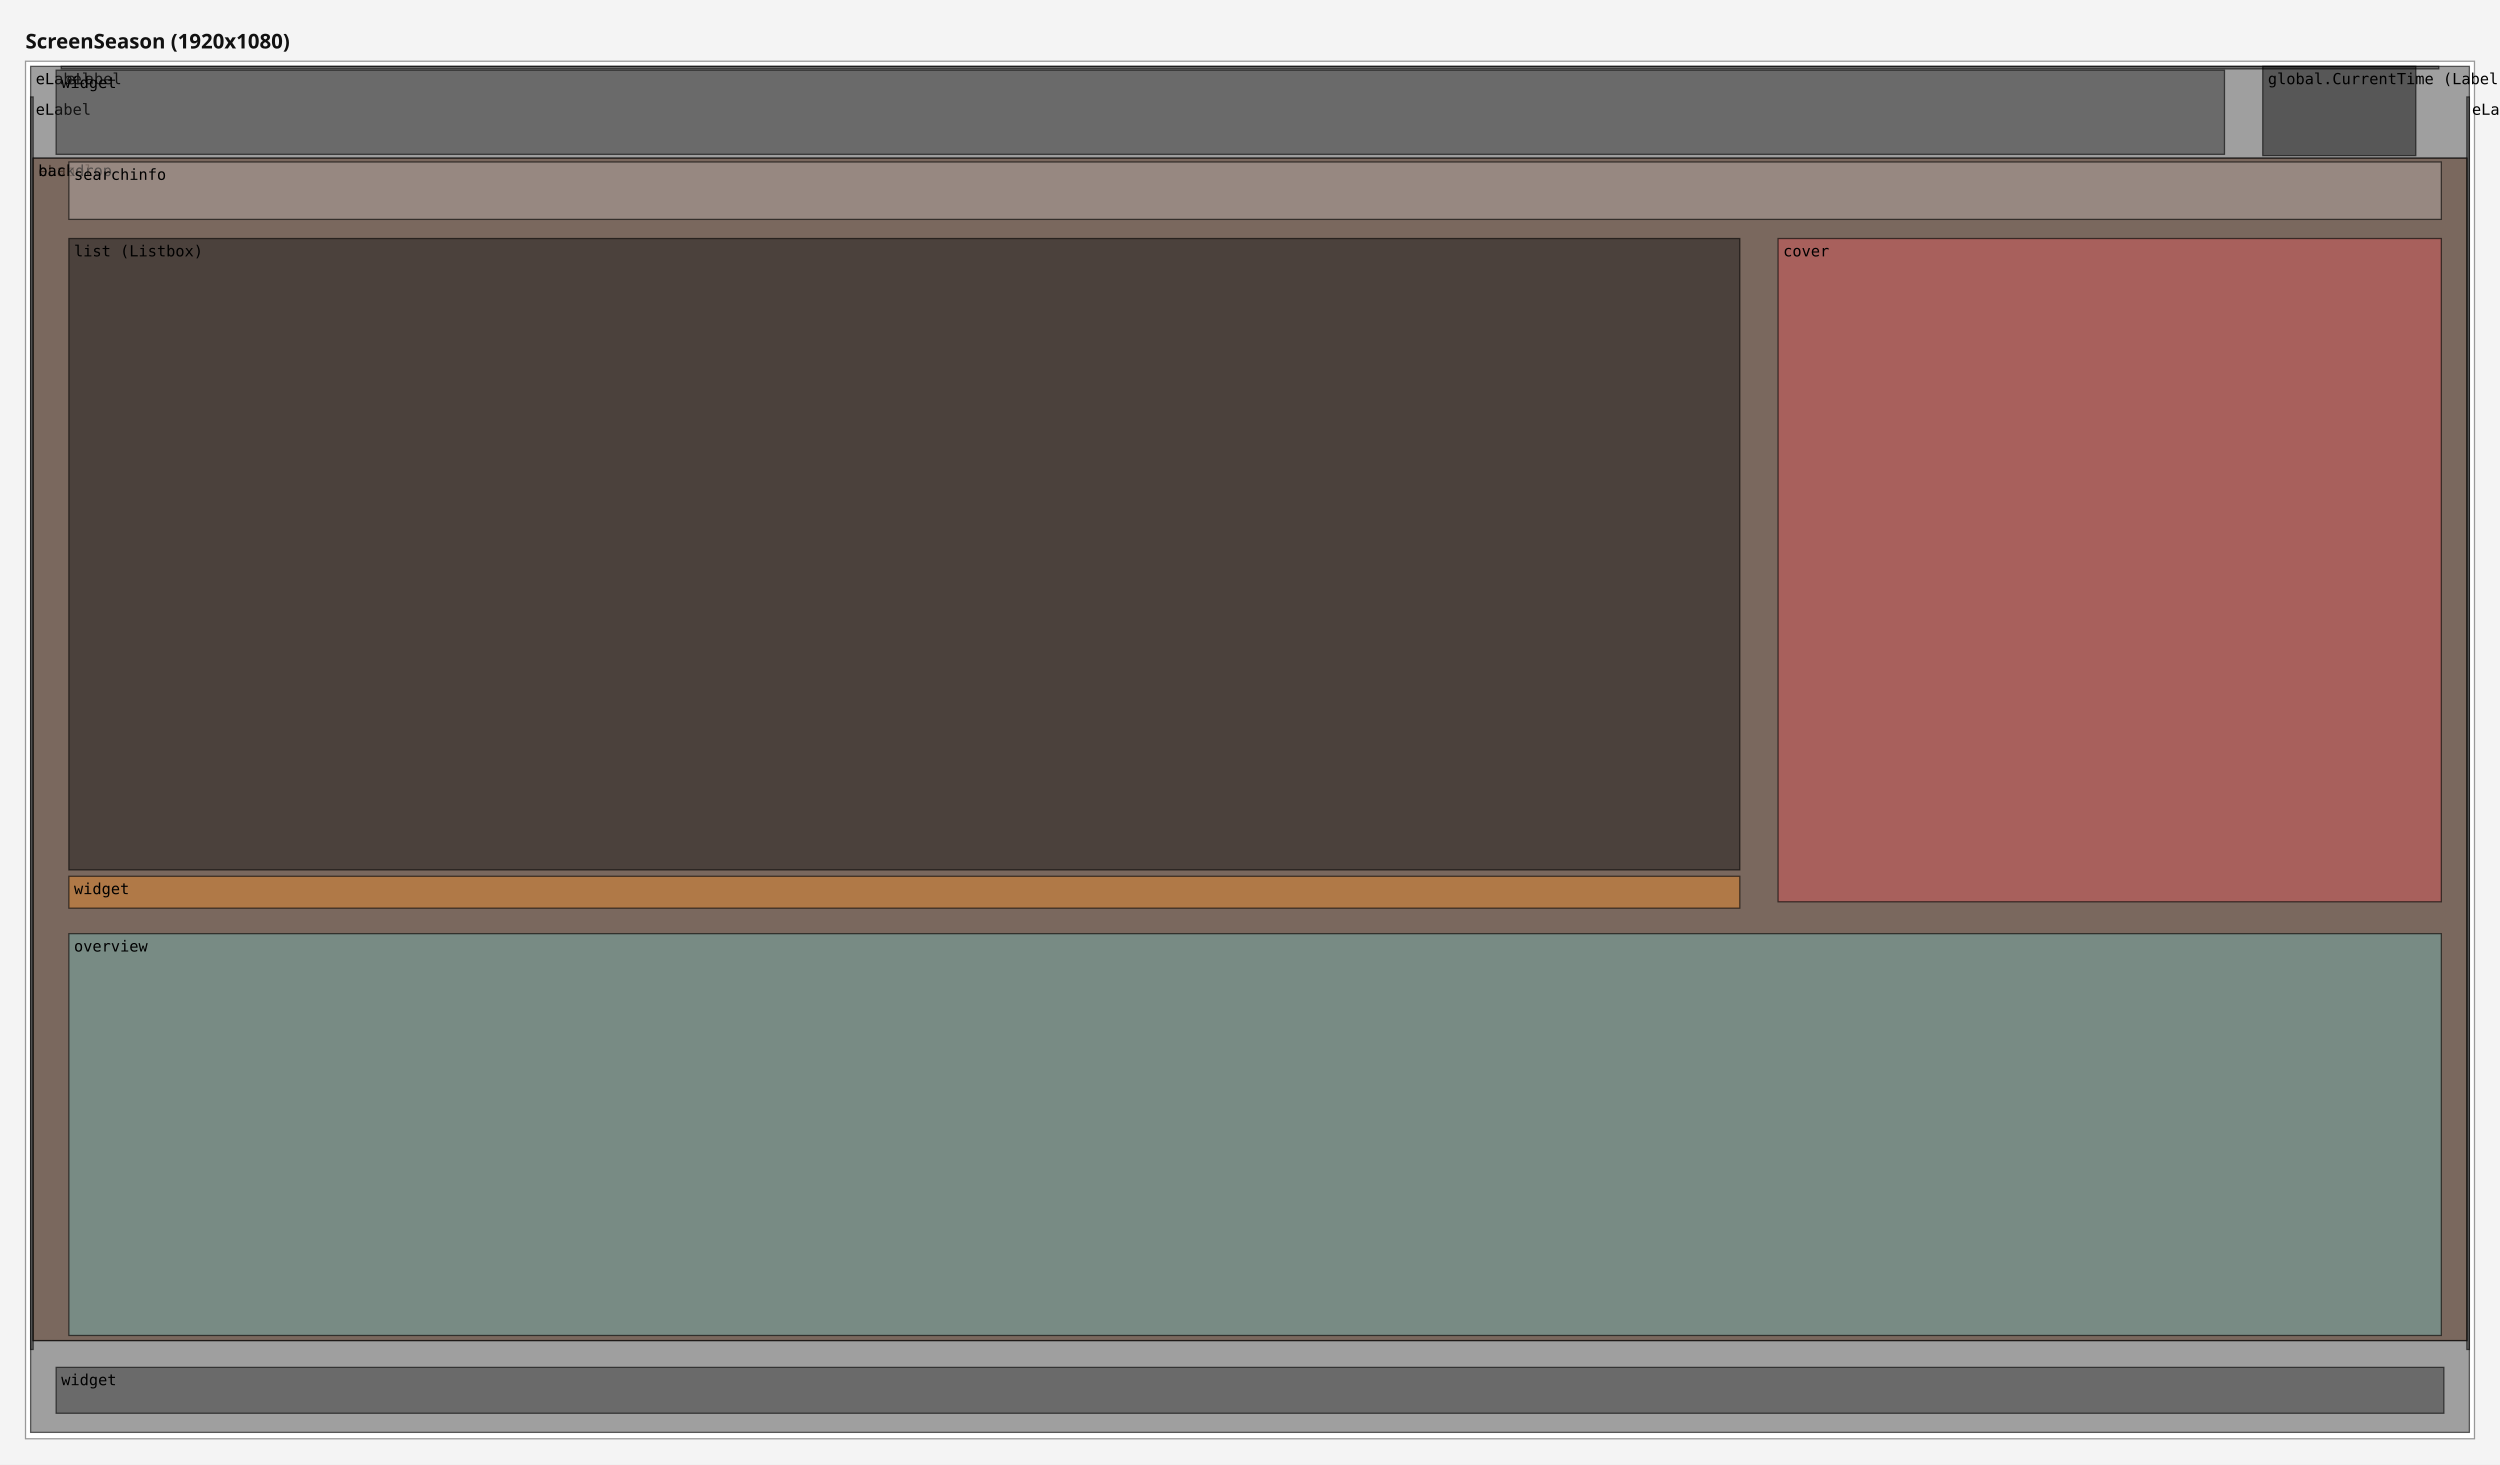
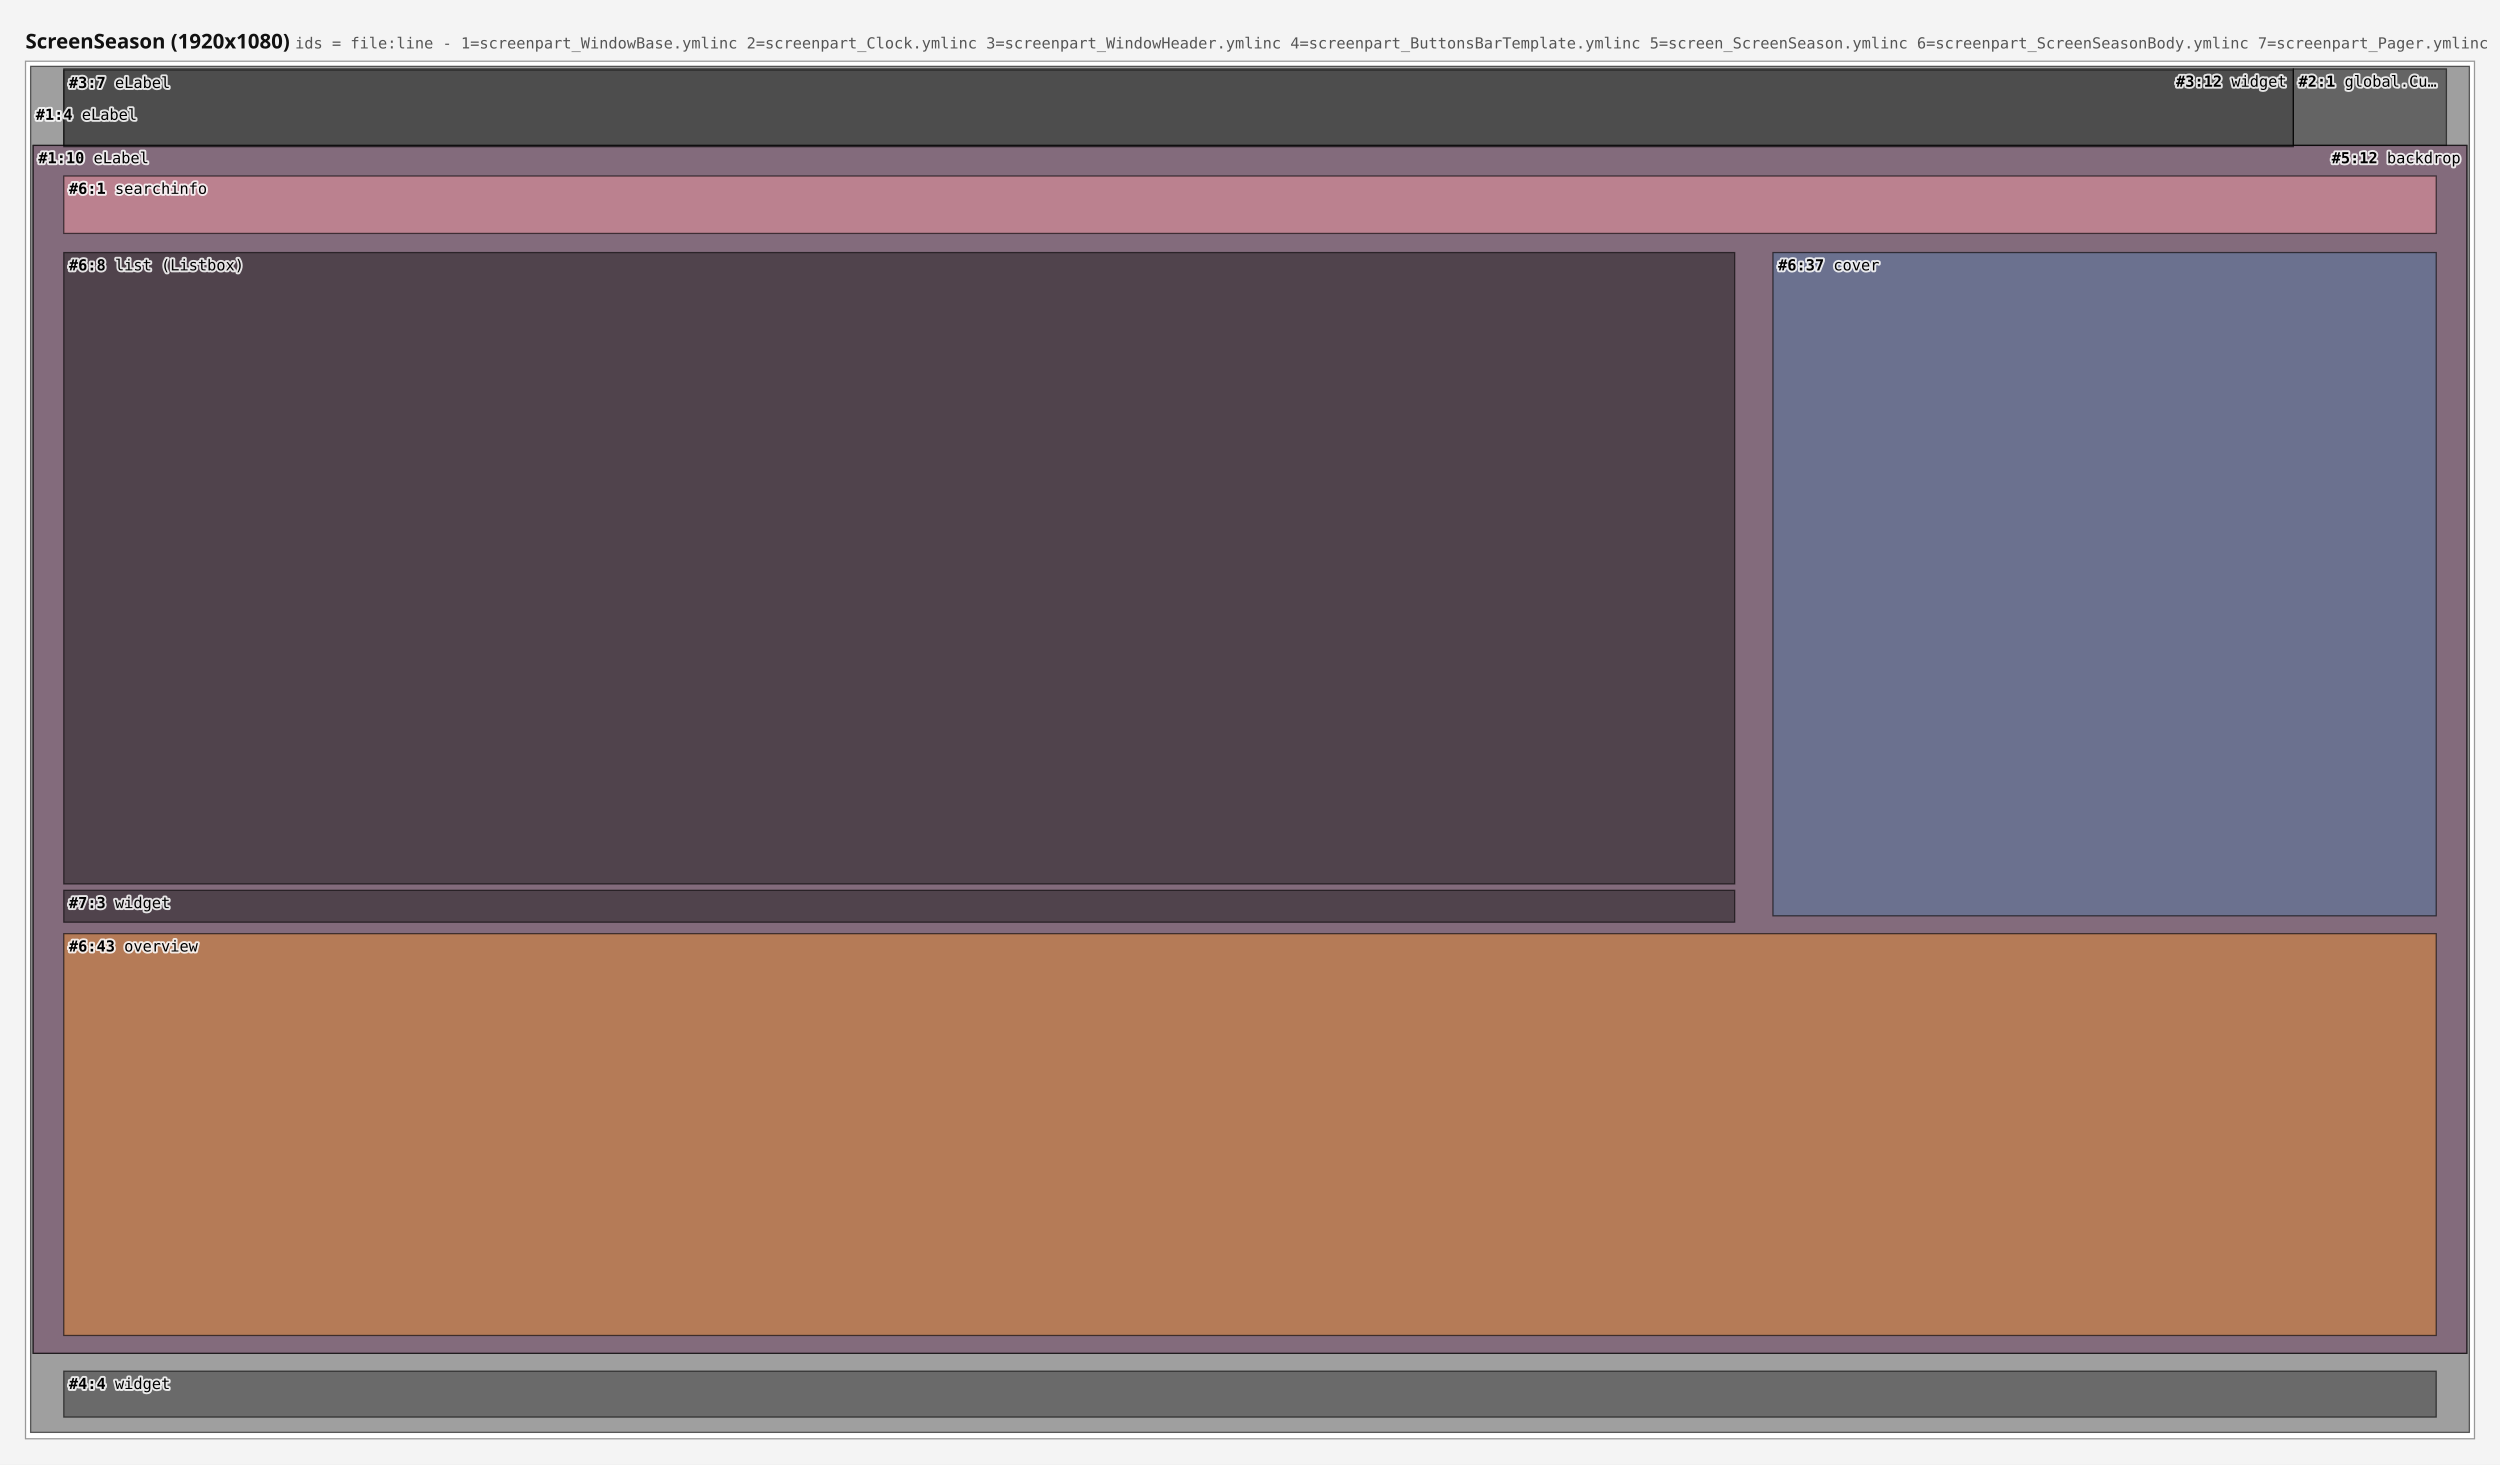
<svg xmlns="http://www.w3.org/2000/svg" width="1960" height="1148" viewBox="0 0 1960 1148">
  <rect x="0" y="0" width="1960" height="1148" fill="#f4f4f4" />
-   <text x="20" y="38" font-family="sans-serif" font-size="16" font-weight="bold" fill="#111111">ScreenSeason (1920x1080)</text>
+   <text x="20" y="38" font-family="sans-serif" font-size="16" font-weight="bold" fill="#111111">ScreenSeason (1920x1080) <tspan font-family="monospace" font-size="12" font-weight="normal" fill="#555555">ids = file:line - 1=screenpart_WindowBase.ymlinc  2=screenpart_Clock.ymlinc  3=screenpart_WindowHeader.ymlinc  4=screenpart_ButtonsBarTemplate.ymlinc  5=screen_ScreenSeason.ymlinc  6=screenpart_ScreenSeasonBody.ymlinc  7=screenpart_Pager.ymlinc</tspan>
+   </text>
  <g data-screen="0" transform="translate(20,48)">
    <rect x="0" y="0" width="1920" height="1080" fill="#ffffff" stroke="#999999" stroke-width="1" />
-     <g>
-       <rect data-ref="0:0" x="4" y="4" width="1912" height="1071" fill="#2c2c2c" fill-opacity="0.45" stroke="#000000" stroke-opacity="0.6" stroke-width="1" />
-       <text x="8" y="18" font-family="monospace" font-size="12" fill="#000000">eLabel</text>
-     </g>
-     <g>
-       <rect data-ref="0:1" x="6" y="76" width="1908" height="927" fill="#121212" fill-opacity="0.45" stroke="#000000" stroke-opacity="0.6" stroke-width="1" />
-       <text x="10" y="90" font-family="monospace" font-size="12" fill="#000000">eLabel</text>
-     </g>
-     <g>
-       <rect data-ref="0:2" x="28" y="4" width="1864" height="2" fill="#2c2c2c" fill-opacity="0.45" stroke="#000000" stroke-opacity="0.6" stroke-width="1" />
-       <text x="32" y="18" font-family="monospace" font-size="12" fill="#000000">eLabel</text>
-     </g>
-     <g>
-       <rect data-ref="0:3" x="4" y="28" width="2" height="982" fill="#2c2c2c" fill-opacity="0.45" stroke="#000000" stroke-opacity="0.6" stroke-width="1" />
-       <text x="8" y="42" font-family="monospace" font-size="12" fill="#000000">eLabel</text>
-     </g>
-     <g>
-       <rect data-ref="0:4" x="1914" y="28" width="2" height="982" fill="#2c2c2c" fill-opacity="0.45" stroke="#000000" stroke-opacity="0.6" stroke-width="1" />
-       <text x="1918" y="42" font-family="monospace" font-size="12" fill="#000000">eLabel</text>
-     </g>
-     <g>
-       <rect data-ref="0:8" x="6" y="76" width="1908" height="927" fill="#9c755f" fill-opacity="0.45" stroke="#000000" stroke-opacity="0.6" stroke-width="1" />
-       <text x="10" y="90" font-family="monospace" font-size="12" fill="#000000">backdrop</text>
-     </g>
-     <g>
-       <rect data-ref="0:5" x="24" y="7" width="1700" height="66" fill="#2c2c2c" fill-opacity="0.45" stroke="#000000" stroke-opacity="0.6" stroke-width="1" />
-       <text x="28" y="21" font-family="monospace" font-size="12" fill="#000000">widget</text>
-     </g>
-     <g>
-       <rect data-ref="0:9" x="34" y="79" width="1860" height="45" fill="#bab0ac" fill-opacity="0.45" stroke="#000000" stroke-opacity="0.6" stroke-width="1" />
-       <text x="38" y="93" font-family="monospace" font-size="12" fill="#000000">searchinfo</text>
-     </g>
-     <g>
-       <rect data-ref="0:10" x="34" y="139" width="1310" height="495" fill="#121212" fill-opacity="0.45" stroke="#000000" stroke-opacity="0.6" stroke-width="1" />
-       <text x="38" y="153" font-family="monospace" font-size="12" fill="#000000">list (Listbox)</text>
-     </g>
-     <g>
-       <rect data-ref="0:11" x="34" y="639" width="1310" height="25" fill="#f28e2b" fill-opacity="0.45" stroke="#000000" stroke-opacity="0.6" stroke-width="1" />
-       <text x="38" y="653" font-family="monospace" font-size="12" fill="#000000">widget</text>
-     </g>
-     <g>
-       <rect data-ref="0:12" x="1374" y="139" width="520" height="520" fill="#e15759" fill-opacity="0.45" stroke="#000000" stroke-opacity="0.6" stroke-width="1" />
-       <text x="1378" y="153" font-family="monospace" font-size="12" fill="#000000">cover</text>
-     </g>
-     <g>
-       <rect data-ref="0:13" x="34" y="684" width="1860" height="315" fill="#76b7b2" fill-opacity="0.45" stroke="#000000" stroke-opacity="0.6" stroke-width="1" />
-       <text x="38" y="698" font-family="monospace" font-size="12" fill="#000000">overview</text>
-     </g>
-     <g>
-       <rect data-ref="0:7" x="24" y="1024" width="1872" height="36" fill="#2c2c2c" fill-opacity="0.45" stroke="#000000" stroke-opacity="0.6" stroke-width="1" />
-       <text x="28" y="1038" font-family="monospace" font-size="12" fill="#000000">widget</text>
-     </g>
-     <g>
-       <rect data-ref="0:6" x="1754" y="4" width="120" height="70" fill="#000000" fill-opacity="0.45" stroke="#000000" stroke-opacity="0.6" stroke-width="1" />
-       <text x="1758" y="18" font-family="monospace" font-size="12" fill="#000000">global.CurrentTime (Label)</text>
+     <rect data-ref="0:0" data-src="screenpart_WindowBase.ymlinc:4" x="4" y="4" width="1912" height="1071" fill="#2c2c2c" fill-opacity="0.45" stroke="#000000" stroke-opacity="0.6" stroke-width="1" />
+     <rect data-ref="0:1" data-src="screenpart_WindowBase.ymlinc:10" x="6" y="66" width="1908" height="947" fill="#121212" fill-opacity="0.45" stroke="#000000" stroke-opacity="0.6" stroke-width="1" />
+     <rect data-ref="0:6" data-src="screen_ScreenSeason.ymlinc:12" x="6" y="66" width="1908" height="947" fill="#b07aa1" fill-opacity="0.45" stroke="#000000" stroke-opacity="0.6" stroke-width="1" />
+     <rect data-ref="0:7" data-src="screenpart_ScreenSeasonBody.ymlinc:1" x="30" y="90" width="1860" height="45" fill="#ff9da7" fill-opacity="0.45" stroke="#000000" stroke-opacity="0.6" stroke-width="1" />
+     <rect data-ref="0:8" data-src="screenpart_ScreenSeasonBody.ymlinc:8" x="30" y="150" width="1310" height="495" fill="#121212" fill-opacity="0.45" stroke="#000000" stroke-opacity="0.6" stroke-width="1" />
+     <rect data-ref="0:9" data-src="screenpart_Pager.ymlinc:3" x="30" y="650" width="1310" height="25" fill="#121212" fill-opacity="0.45" stroke="#000000" stroke-opacity="0.6" stroke-width="1" />
+     <rect data-ref="0:10" data-src="screenpart_ScreenSeasonBody.ymlinc:37" x="1370" y="150" width="520" height="520" fill="#4e79a7" fill-opacity="0.45" stroke="#000000" stroke-opacity="0.6" stroke-width="1" />
+     <rect data-ref="0:11" data-src="screenpart_ScreenSeasonBody.ymlinc:43" x="30" y="684" width="1860" height="315" fill="#f28e2b" fill-opacity="0.45" stroke="#000000" stroke-opacity="0.6" stroke-width="1" />
+     <rect data-ref="0:5" data-src="screenpart_ButtonsBarTemplate.ymlinc:4" x="30" y="1027" width="1860" height="36" fill="#2c2c2c" fill-opacity="0.45" stroke="#000000" stroke-opacity="0.6" stroke-width="1" />
+     <rect data-ref="0:3" data-src="screenpart_WindowHeader.ymlinc:7" x="30" y="7" width="1748" height="60" fill="#2c2c2c" fill-opacity="0.45" stroke="#000000" stroke-opacity="0.6" stroke-width="1" />
+     <rect data-ref="0:2" data-src="screenpart_Clock.ymlinc:1" x="1778" y="6" width="120" height="60" fill="#1d1d1d" fill-opacity="0.45" stroke="#000000" stroke-opacity="0.6" stroke-width="1" />
+     <rect data-ref="0:4" data-src="screenpart_WindowHeader.ymlinc:12" x="30" y="6" width="1748" height="60" fill="#2c2c2c" fill-opacity="0.45" stroke="#000000" stroke-opacity="0.6" stroke-width="1" />
+     <g pointer-events="none" font-family="monospace" font-size="12" fill="#000000" stroke="#ffffff" stroke-width="3" stroke-opacity="0.85" stroke-linejoin="round" paint-order="stroke">
+       <text x="8" y="46">
+         <tspan font-weight="bold">#1:4</tspan> eLabel</text>
+       <text x="10" y="80">
+         <tspan font-weight="bold">#1:10</tspan> eLabel</text>
+       <text x="1808" y="80">
+         <tspan font-weight="bold">#5:12</tspan> backdrop</text>
+       <text x="34" y="104">
+         <tspan font-weight="bold">#6:1</tspan> searchinfo</text>
+       <text x="34" y="164">
+         <tspan font-weight="bold">#6:8</tspan> list (Listbox)</text>
+       <text x="34" y="664">
+         <tspan font-weight="bold">#7:3</tspan> widget</text>
+       <text x="1374" y="164">
+         <tspan font-weight="bold">#6:37</tspan> cover</text>
+       <text x="34" y="698">
+         <tspan font-weight="bold">#6:43</tspan> overview</text>
+       <text x="34" y="1041">
+         <tspan font-weight="bold">#4:4</tspan> widget</text>
+       <text x="34" y="21">
+         <tspan font-weight="bold">#3:7</tspan> eLabel</text>
+       <text x="1782" y="20">
+         <tspan font-weight="bold">#2:1</tspan> global.Cu…</text>
+       <text x="1686" y="20">
+         <tspan font-weight="bold">#3:12</tspan> widget</text>
    </g>
  </g>
</svg>
